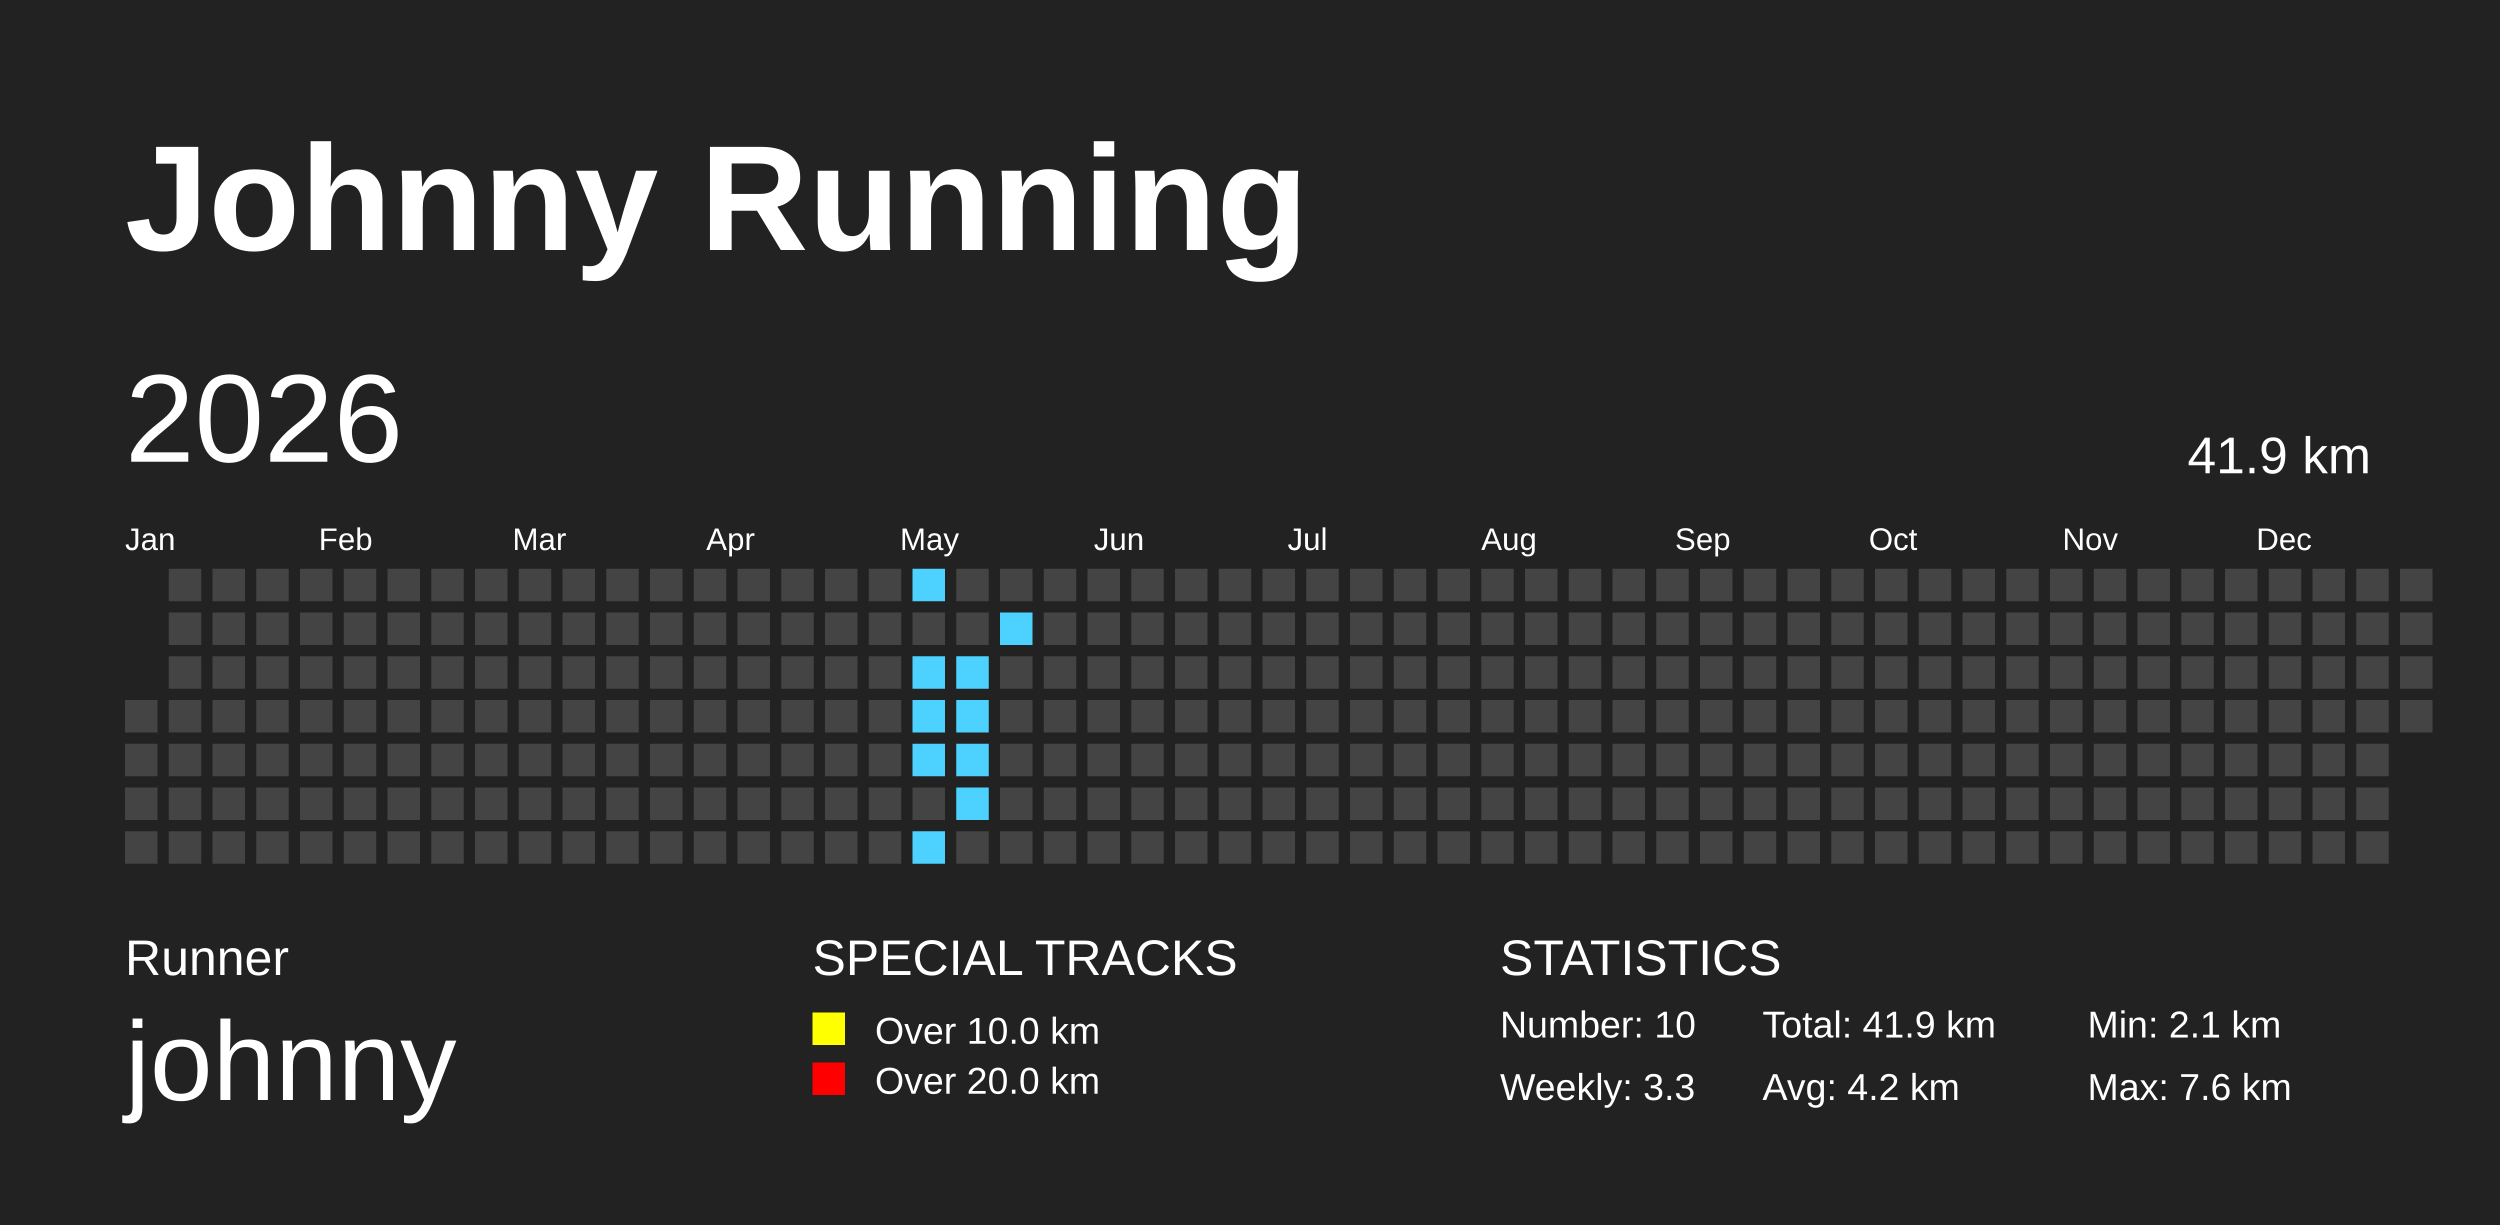
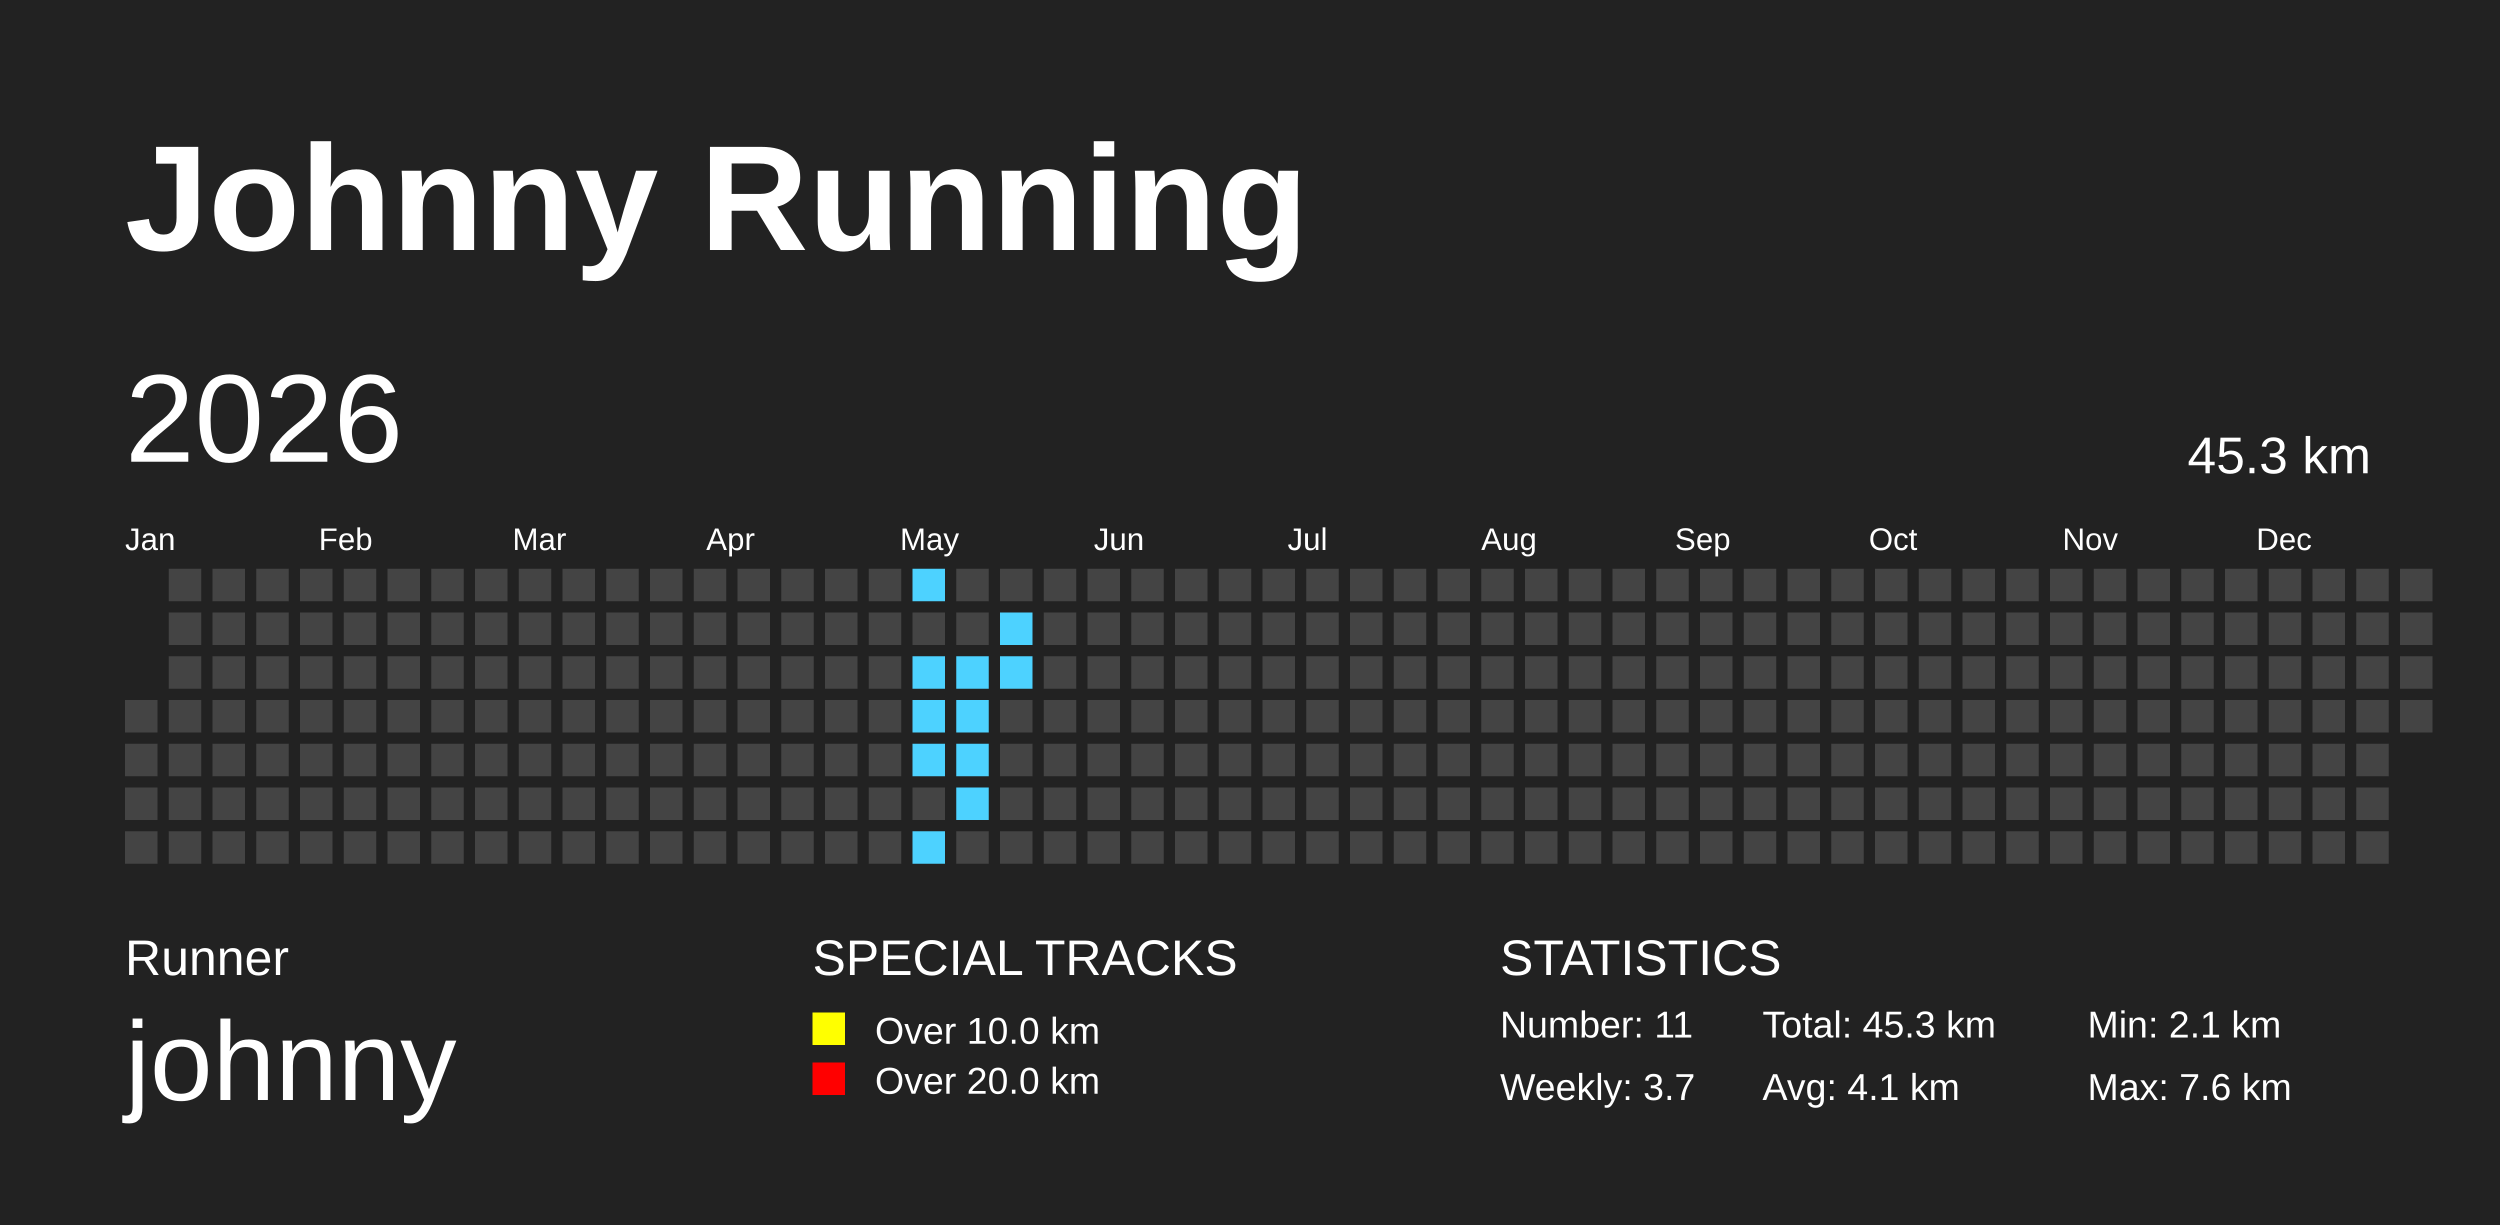
<svg xmlns="http://www.w3.org/2000/svg" baseProfile="full" height="98mm" version="1.1" viewBox="0,0,200,98" width="200mm">
  <defs>
    <pattern height="2" id="indoor-stripe" patternUnits="userSpaceOnUse" width="2">
      <line stroke="white" stroke-opacity="0.45" stroke-width="0.5" x1="0" x2="2" y1="2" y2="0" />
    </pattern>
  </defs>
  <rect fill="#222222" height="98" width="200" x="0" y="0" />
  <text fill="#FFFFFF" style="font-size:12px; font-family:Arial; font-weight:bold;" x="10" y="20">Johnny Running</text>
  <text fill="#FFFFFF" style="font-size:4px; font-family:Arial" x="10" y="78">Runner</text>
  <text fill="#FFFFFF" style="font-size:9px; font-family:Arial" x="10" y="88">johnny</text>
  <text fill="#FFFFFF" style="font-size:4px; font-family:Arial" x="65" y="78">SPECIAL TRACKS</text>
  <rect fill="yellow" height="2.6" width="2.6" x="65" y="81" />
  <text fill="#FFFFFF" style="font-size:3px; font-family:Arial" x="70" y="83.5">Over 10.0 km</text>
  <rect fill="red" height="2.6" width="2.6" x="65" y="85" />
  <text fill="#FFFFFF" style="font-size:3px; font-family:Arial" x="70" y="87.5">Over 20.0 km</text>
  <text fill="#FFFFFF" style="font-size:4px; font-family:Arial" x="120" y="78">STATISTICS</text>
-   <text fill="#FFFFFF" style="font-size:3px; font-family:Arial" x="120" y="83">Number: 10</text>
-   <text fill="#FFFFFF" style="font-size:3px; font-family:Arial" x="120" y="88">Weekly: 3.3</text>
-   <text fill="#FFFFFF" style="font-size:3px; font-family:Arial" x="141" y="83">Total: 41.9 km</text>
-   <text fill="#FFFFFF" style="font-size:3px; font-family:Arial" x="141" y="88">Avg: 4.2 km</text>
+   <text fill="#FFFFFF" style="font-size:3px; font-family:Arial" x="120" y="83">Number: 11</text>
+   <text fill="#FFFFFF" style="font-size:3px; font-family:Arial" x="120" y="88">Weekly: 3.7</text>
+   <text fill="#FFFFFF" style="font-size:3px; font-family:Arial" x="141" y="83">Total: 45.3 km</text>
+   <text fill="#FFFFFF" style="font-size:3px; font-family:Arial" x="141" y="88">Avg: 4.1 km</text>
  <text fill="#FFFFFF" style="font-size:3px; font-family:Arial" x="167" y="83">Min: 2.1 km</text>
  <text fill="#FFFFFF" style="font-size:3px; font-family:Arial" x="167" y="88">Max: 7.6 km</text>
  <text dominant-baseline="hanging" fill="#FFFFFF" style="font-size:10.0px; font-family:Arial;" x="10" y="30">2026</text>
-   <text dominant-baseline="hanging" fill="#FFFFFF" style="font-size:4.125px; font-family:Arial;" x="175" y="35">41.9 km</text>
+   <text dominant-baseline="hanging" fill="#FFFFFF" style="font-size:4.125px; font-family:Arial;" x="175" y="35">45.3 km</text>
  <text fill="#FFFFFF" style="font-size:2.5px; font-family:Arial" x="10.0" y="44">Jan</text>
  <text fill="#FFFFFF" style="font-size:2.5px; font-family:Arial" x="25.5" y="44">Feb</text>
  <text fill="#FFFFFF" style="font-size:2.5px; font-family:Arial" x="41.0" y="44">Mar</text>
  <text fill="#FFFFFF" style="font-size:2.5px; font-family:Arial" x="56.5" y="44">Apr</text>
  <text fill="#FFFFFF" style="font-size:2.5px; font-family:Arial" x="72.0" y="44">May</text>
  <text fill="#FFFFFF" style="font-size:2.5px; font-family:Arial" x="87.5" y="44">Jun</text>
  <text fill="#FFFFFF" style="font-size:2.5px; font-family:Arial" x="103.0" y="44">Jul</text>
  <text fill="#FFFFFF" style="font-size:2.5px; font-family:Arial" x="118.5" y="44">Aug</text>
  <text fill="#FFFFFF" style="font-size:2.5px; font-family:Arial" x="134.0" y="44">Sep</text>
  <text fill="#FFFFFF" style="font-size:2.5px; font-family:Arial" x="149.5" y="44">Oct</text>
  <text fill="#FFFFFF" style="font-size:2.5px; font-family:Arial" x="165.0" y="44">Nov</text>
  <text fill="#FFFFFF" style="font-size:2.5px; font-family:Arial" x="180.5" y="44">Dec</text>
  <rect fill="#444444" height="2.6" width="2.6" x="10.0" y="56.0" />
  <rect fill="#444444" height="2.6" width="2.6" x="10.0" y="59.5" />
  <rect fill="#444444" height="2.6" width="2.6" x="10.0" y="63.0" />
  <rect fill="#444444" height="2.6" width="2.6" x="10.0" y="66.5" />
  <rect fill="#444444" height="2.6" width="2.6" x="13.5" y="45.5" />
  <rect fill="#444444" height="2.6" width="2.6" x="13.5" y="49.0" />
  <rect fill="#444444" height="2.6" width="2.6" x="13.5" y="52.5" />
  <rect fill="#444444" height="2.6" width="2.6" x="13.5" y="56.0" />
  <rect fill="#444444" height="2.6" width="2.6" x="13.5" y="59.5" />
  <rect fill="#444444" height="2.6" width="2.6" x="13.5" y="63.0" />
  <rect fill="#444444" height="2.6" width="2.6" x="13.5" y="66.5" />
  <rect fill="#444444" height="2.6" width="2.6" x="17.0" y="45.5" />
  <rect fill="#444444" height="2.6" width="2.6" x="17.0" y="49.0" />
  <rect fill="#444444" height="2.6" width="2.6" x="17.0" y="52.5" />
  <rect fill="#444444" height="2.6" width="2.6" x="17.0" y="56.0" />
  <rect fill="#444444" height="2.6" width="2.6" x="17.0" y="59.5" />
  <rect fill="#444444" height="2.6" width="2.6" x="17.0" y="63.0" />
  <rect fill="#444444" height="2.6" width="2.6" x="17.0" y="66.5" />
  <rect fill="#444444" height="2.6" width="2.6" x="20.5" y="45.5" />
  <rect fill="#444444" height="2.6" width="2.6" x="20.5" y="49.0" />
  <rect fill="#444444" height="2.6" width="2.6" x="20.5" y="52.5" />
  <rect fill="#444444" height="2.6" width="2.6" x="20.5" y="56.0" />
  <rect fill="#444444" height="2.6" width="2.6" x="20.5" y="59.5" />
  <rect fill="#444444" height="2.6" width="2.6" x="20.5" y="63.0" />
  <rect fill="#444444" height="2.6" width="2.6" x="20.5" y="66.5" />
  <rect fill="#444444" height="2.6" width="2.6" x="24.0" y="45.5" />
  <rect fill="#444444" height="2.6" width="2.6" x="24.0" y="49.0" />
  <rect fill="#444444" height="2.6" width="2.6" x="24.0" y="52.5" />
  <rect fill="#444444" height="2.6" width="2.6" x="24.0" y="56.0" />
  <rect fill="#444444" height="2.6" width="2.6" x="24.0" y="59.5" />
  <rect fill="#444444" height="2.6" width="2.6" x="24.0" y="63.0" />
  <rect fill="#444444" height="2.6" width="2.6" x="24.0" y="66.5" />
  <rect fill="#444444" height="2.6" width="2.6" x="27.5" y="45.5" />
  <rect fill="#444444" height="2.6" width="2.6" x="27.5" y="49.0" />
  <rect fill="#444444" height="2.6" width="2.6" x="27.5" y="52.5" />
  <rect fill="#444444" height="2.6" width="2.6" x="27.5" y="56.0" />
  <rect fill="#444444" height="2.6" width="2.6" x="27.5" y="59.5" />
  <rect fill="#444444" height="2.6" width="2.6" x="27.5" y="63.0" />
  <rect fill="#444444" height="2.6" width="2.6" x="27.5" y="66.5" />
  <rect fill="#444444" height="2.6" width="2.6" x="31.0" y="45.5" />
  <rect fill="#444444" height="2.6" width="2.6" x="31.0" y="49.0" />
  <rect fill="#444444" height="2.6" width="2.6" x="31.0" y="52.5" />
  <rect fill="#444444" height="2.6" width="2.6" x="31.0" y="56.0" />
  <rect fill="#444444" height="2.6" width="2.6" x="31.0" y="59.5" />
  <rect fill="#444444" height="2.6" width="2.6" x="31.0" y="63.0" />
  <rect fill="#444444" height="2.6" width="2.6" x="31.0" y="66.5" />
  <rect fill="#444444" height="2.6" width="2.6" x="34.5" y="45.5" />
  <rect fill="#444444" height="2.6" width="2.6" x="34.5" y="49.0" />
  <rect fill="#444444" height="2.6" width="2.6" x="34.5" y="52.5" />
  <rect fill="#444444" height="2.6" width="2.6" x="34.5" y="56.0" />
  <rect fill="#444444" height="2.6" width="2.6" x="34.5" y="59.5" />
  <rect fill="#444444" height="2.6" width="2.6" x="34.5" y="63.0" />
  <rect fill="#444444" height="2.6" width="2.6" x="34.5" y="66.5" />
  <rect fill="#444444" height="2.6" width="2.6" x="38.0" y="45.5" />
  <rect fill="#444444" height="2.6" width="2.6" x="38.0" y="49.0" />
  <rect fill="#444444" height="2.6" width="2.6" x="38.0" y="52.5" />
  <rect fill="#444444" height="2.6" width="2.6" x="38.0" y="56.0" />
  <rect fill="#444444" height="2.6" width="2.6" x="38.0" y="59.5" />
  <rect fill="#444444" height="2.6" width="2.6" x="38.0" y="63.0" />
  <rect fill="#444444" height="2.6" width="2.6" x="38.0" y="66.5" />
  <rect fill="#444444" height="2.6" width="2.6" x="41.5" y="45.5" />
  <rect fill="#444444" height="2.6" width="2.6" x="41.5" y="49.0" />
  <rect fill="#444444" height="2.6" width="2.6" x="41.5" y="52.5" />
  <rect fill="#444444" height="2.6" width="2.6" x="41.5" y="56.0" />
  <rect fill="#444444" height="2.6" width="2.6" x="41.5" y="59.5" />
  <rect fill="#444444" height="2.6" width="2.6" x="41.5" y="63.0" />
  <rect fill="#444444" height="2.6" width="2.6" x="41.5" y="66.5" />
  <rect fill="#444444" height="2.6" width="2.6" x="45.0" y="45.5" />
  <rect fill="#444444" height="2.6" width="2.6" x="45.0" y="49.0" />
  <rect fill="#444444" height="2.6" width="2.6" x="45.0" y="52.5" />
  <rect fill="#444444" height="2.6" width="2.6" x="45.0" y="56.0" />
  <rect fill="#444444" height="2.6" width="2.6" x="45.0" y="59.5" />
  <rect fill="#444444" height="2.6" width="2.6" x="45.0" y="63.0" />
  <rect fill="#444444" height="2.6" width="2.6" x="45.0" y="66.5" />
  <rect fill="#444444" height="2.6" width="2.6" x="48.5" y="45.5" />
  <rect fill="#444444" height="2.6" width="2.6" x="48.5" y="49.0" />
  <rect fill="#444444" height="2.6" width="2.6" x="48.5" y="52.5" />
  <rect fill="#444444" height="2.6" width="2.6" x="48.5" y="56.0" />
  <rect fill="#444444" height="2.6" width="2.6" x="48.5" y="59.5" />
  <rect fill="#444444" height="2.6" width="2.6" x="48.5" y="63.0" />
  <rect fill="#444444" height="2.6" width="2.6" x="48.5" y="66.5" />
  <rect fill="#444444" height="2.6" width="2.6" x="52.0" y="45.5" />
  <rect fill="#444444" height="2.6" width="2.6" x="52.0" y="49.0" />
  <rect fill="#444444" height="2.6" width="2.6" x="52.0" y="52.5" />
  <rect fill="#444444" height="2.6" width="2.6" x="52.0" y="56.0" />
  <rect fill="#444444" height="2.6" width="2.6" x="52.0" y="59.5" />
  <rect fill="#444444" height="2.6" width="2.6" x="52.0" y="63.0" />
  <rect fill="#444444" height="2.6" width="2.6" x="52.0" y="66.5" />
  <rect fill="#444444" height="2.6" width="2.6" x="55.5" y="45.5" />
  <rect fill="#444444" height="2.6" width="2.6" x="55.5" y="49.0" />
  <rect fill="#444444" height="2.6" width="2.6" x="55.5" y="52.5" />
  <rect fill="#444444" height="2.6" width="2.6" x="55.5" y="56.0" />
  <rect fill="#444444" height="2.6" width="2.6" x="55.5" y="59.5" />
  <rect fill="#444444" height="2.6" width="2.6" x="55.5" y="63.0" />
  <rect fill="#444444" height="2.6" width="2.6" x="55.5" y="66.5" />
  <rect fill="#444444" height="2.6" width="2.6" x="59.0" y="45.5" />
  <rect fill="#444444" height="2.6" width="2.6" x="59.0" y="49.0" />
  <rect fill="#444444" height="2.6" width="2.6" x="59.0" y="52.5" />
  <rect fill="#444444" height="2.6" width="2.6" x="59.0" y="56.0" />
  <rect fill="#444444" height="2.6" width="2.6" x="59.0" y="59.5" />
  <rect fill="#444444" height="2.6" width="2.6" x="59.0" y="63.0" />
  <rect fill="#444444" height="2.6" width="2.6" x="59.0" y="66.5" />
  <rect fill="#444444" height="2.6" width="2.6" x="62.5" y="45.5" />
  <rect fill="#444444" height="2.6" width="2.6" x="62.5" y="49.0" />
  <rect fill="#444444" height="2.6" width="2.6" x="62.5" y="52.5" />
  <rect fill="#444444" height="2.6" width="2.6" x="62.5" y="56.0" />
  <rect fill="#444444" height="2.6" width="2.6" x="62.5" y="59.5" />
  <rect fill="#444444" height="2.6" width="2.6" x="62.5" y="63.0" />
  <rect fill="#444444" height="2.6" width="2.6" x="62.5" y="66.5" />
  <rect fill="#444444" height="2.6" width="2.6" x="66.0" y="45.5" />
  <rect fill="#444444" height="2.6" width="2.6" x="66.0" y="49.0" />
  <rect fill="#444444" height="2.6" width="2.6" x="66.0" y="52.5" />
  <rect fill="#444444" height="2.6" width="2.6" x="66.0" y="56.0" />
  <rect fill="#444444" height="2.6" width="2.6" x="66.0" y="59.5" />
  <rect fill="#444444" height="2.6" width="2.6" x="66.0" y="63.0" />
  <rect fill="#444444" height="2.6" width="2.6" x="66.0" y="66.5" />
  <rect fill="#444444" height="2.6" width="2.6" x="69.5" y="45.5" />
  <rect fill="#444444" height="2.6" width="2.6" x="69.5" y="49.0" />
  <rect fill="#444444" height="2.6" width="2.6" x="69.5" y="52.5" />
  <rect fill="#444444" height="2.6" width="2.6" x="69.5" y="56.0" />
  <rect fill="#444444" height="2.6" width="2.6" x="69.5" y="59.5" />
  <rect fill="#444444" height="2.6" width="2.6" x="69.5" y="63.0" />
  <rect fill="#444444" height="2.6" width="2.6" x="69.5" y="66.5" />
  <rect fill="#4DD2FF" height="2.6" width="2.6" x="73.0" y="45.5" />
  <rect fill="#444444" height="2.6" width="2.6" x="73.0" y="49.0" />
  <rect fill="#4DD2FF" height="2.6" width="2.6" x="73.0" y="52.5" />
  <rect fill="#4DD2FF" height="2.6" width="2.6" x="73.0" y="56.0" />
  <rect fill="#4DD2FF" height="2.6" width="2.6" x="73.0" y="59.5" />
  <rect fill="#444444" height="2.6" width="2.6" x="73.0" y="63.0" />
  <rect fill="#4DD2FF" height="2.6" width="2.6" x="73.0" y="66.5" />
  <rect fill="#444444" height="2.6" width="2.6" x="76.5" y="45.5" />
  <rect fill="#444444" height="2.6" width="2.6" x="76.5" y="49.0" />
  <rect fill="#4DD2FF" height="2.6" width="2.6" x="76.5" y="52.5" />
  <rect fill="#4DD2FF" height="2.6" width="2.6" x="76.5" y="56.0" />
  <rect fill="#4DD2FF" height="2.6" width="2.6" x="76.5" y="59.5" />
  <rect fill="#4DD2FF" height="2.6" width="2.6" x="76.5" y="63.0" />
  <rect fill="#444444" height="2.6" width="2.6" x="76.5" y="66.5" />
  <rect fill="#444444" height="2.6" width="2.6" x="80.0" y="45.5" />
  <rect fill="#4DD2FF" height="2.6" width="2.6" x="80.0" y="49.0" />
-   <rect fill="#444444" height="2.6" width="2.6" x="80.0" y="52.5" />
+   <rect fill="#4DD2FF" height="2.6" width="2.6" x="80.0" y="52.5" />
  <rect fill="#444444" height="2.6" width="2.6" x="80.0" y="56.0" />
  <rect fill="#444444" height="2.6" width="2.6" x="80.0" y="59.5" />
  <rect fill="#444444" height="2.6" width="2.6" x="80.0" y="63.0" />
  <rect fill="#444444" height="2.6" width="2.6" x="80.0" y="66.5" />
  <rect fill="#444444" height="2.6" width="2.6" x="83.5" y="45.5" />
  <rect fill="#444444" height="2.6" width="2.6" x="83.5" y="49.0" />
  <rect fill="#444444" height="2.6" width="2.6" x="83.5" y="52.5" />
  <rect fill="#444444" height="2.6" width="2.6" x="83.5" y="56.0" />
  <rect fill="#444444" height="2.6" width="2.6" x="83.5" y="59.5" />
  <rect fill="#444444" height="2.6" width="2.6" x="83.5" y="63.0" />
  <rect fill="#444444" height="2.6" width="2.6" x="83.5" y="66.5" />
  <rect fill="#444444" height="2.6" width="2.6" x="87.0" y="45.5" />
  <rect fill="#444444" height="2.6" width="2.6" x="87.0" y="49.0" />
  <rect fill="#444444" height="2.6" width="2.6" x="87.0" y="52.5" />
  <rect fill="#444444" height="2.6" width="2.6" x="87.0" y="56.0" />
  <rect fill="#444444" height="2.6" width="2.6" x="87.0" y="59.5" />
  <rect fill="#444444" height="2.6" width="2.6" x="87.0" y="63.0" />
  <rect fill="#444444" height="2.6" width="2.6" x="87.0" y="66.5" />
  <rect fill="#444444" height="2.6" width="2.6" x="90.5" y="45.5" />
  <rect fill="#444444" height="2.6" width="2.6" x="90.5" y="49.0" />
  <rect fill="#444444" height="2.6" width="2.6" x="90.5" y="52.5" />
  <rect fill="#444444" height="2.6" width="2.6" x="90.5" y="56.0" />
  <rect fill="#444444" height="2.6" width="2.6" x="90.5" y="59.5" />
  <rect fill="#444444" height="2.6" width="2.6" x="90.5" y="63.0" />
  <rect fill="#444444" height="2.6" width="2.6" x="90.5" y="66.5" />
  <rect fill="#444444" height="2.6" width="2.6" x="94.0" y="45.5" />
  <rect fill="#444444" height="2.6" width="2.6" x="94.0" y="49.0" />
  <rect fill="#444444" height="2.6" width="2.6" x="94.0" y="52.5" />
  <rect fill="#444444" height="2.6" width="2.6" x="94.0" y="56.0" />
  <rect fill="#444444" height="2.6" width="2.6" x="94.0" y="59.5" />
  <rect fill="#444444" height="2.6" width="2.6" x="94.0" y="63.0" />
  <rect fill="#444444" height="2.6" width="2.6" x="94.0" y="66.5" />
  <rect fill="#444444" height="2.6" width="2.6" x="97.5" y="45.5" />
  <rect fill="#444444" height="2.6" width="2.6" x="97.5" y="49.0" />
  <rect fill="#444444" height="2.6" width="2.6" x="97.5" y="52.5" />
  <rect fill="#444444" height="2.6" width="2.6" x="97.5" y="56.0" />
  <rect fill="#444444" height="2.6" width="2.6" x="97.5" y="59.5" />
  <rect fill="#444444" height="2.6" width="2.6" x="97.5" y="63.0" />
  <rect fill="#444444" height="2.6" width="2.6" x="97.5" y="66.5" />
  <rect fill="#444444" height="2.6" width="2.6" x="101.0" y="45.5" />
  <rect fill="#444444" height="2.6" width="2.6" x="101.0" y="49.0" />
  <rect fill="#444444" height="2.6" width="2.6" x="101.0" y="52.5" />
  <rect fill="#444444" height="2.6" width="2.6" x="101.0" y="56.0" />
  <rect fill="#444444" height="2.6" width="2.6" x="101.0" y="59.5" />
  <rect fill="#444444" height="2.6" width="2.6" x="101.0" y="63.0" />
  <rect fill="#444444" height="2.6" width="2.6" x="101.0" y="66.5" />
  <rect fill="#444444" height="2.6" width="2.6" x="104.5" y="45.5" />
  <rect fill="#444444" height="2.6" width="2.6" x="104.5" y="49.0" />
  <rect fill="#444444" height="2.6" width="2.6" x="104.5" y="52.5" />
  <rect fill="#444444" height="2.6" width="2.6" x="104.5" y="56.0" />
  <rect fill="#444444" height="2.6" width="2.6" x="104.5" y="59.5" />
  <rect fill="#444444" height="2.6" width="2.6" x="104.5" y="63.0" />
  <rect fill="#444444" height="2.6" width="2.6" x="104.5" y="66.5" />
  <rect fill="#444444" height="2.6" width="2.6" x="108.0" y="45.5" />
  <rect fill="#444444" height="2.6" width="2.6" x="108.0" y="49.0" />
  <rect fill="#444444" height="2.6" width="2.6" x="108.0" y="52.5" />
  <rect fill="#444444" height="2.6" width="2.6" x="108.0" y="56.0" />
  <rect fill="#444444" height="2.6" width="2.6" x="108.0" y="59.5" />
  <rect fill="#444444" height="2.6" width="2.6" x="108.0" y="63.0" />
  <rect fill="#444444" height="2.6" width="2.6" x="108.0" y="66.5" />
  <rect fill="#444444" height="2.6" width="2.6" x="111.5" y="45.5" />
  <rect fill="#444444" height="2.6" width="2.6" x="111.5" y="49.0" />
  <rect fill="#444444" height="2.6" width="2.6" x="111.5" y="52.5" />
  <rect fill="#444444" height="2.6" width="2.6" x="111.5" y="56.0" />
  <rect fill="#444444" height="2.6" width="2.6" x="111.5" y="59.5" />
  <rect fill="#444444" height="2.6" width="2.6" x="111.5" y="63.0" />
  <rect fill="#444444" height="2.6" width="2.6" x="111.5" y="66.5" />
  <rect fill="#444444" height="2.6" width="2.6" x="115.0" y="45.5" />
  <rect fill="#444444" height="2.6" width="2.6" x="115.0" y="49.0" />
  <rect fill="#444444" height="2.6" width="2.6" x="115.0" y="52.5" />
  <rect fill="#444444" height="2.6" width="2.6" x="115.0" y="56.0" />
  <rect fill="#444444" height="2.6" width="2.6" x="115.0" y="59.5" />
  <rect fill="#444444" height="2.6" width="2.6" x="115.0" y="63.0" />
  <rect fill="#444444" height="2.6" width="2.6" x="115.0" y="66.5" />
  <rect fill="#444444" height="2.6" width="2.6" x="118.5" y="45.5" />
  <rect fill="#444444" height="2.6" width="2.6" x="118.5" y="49.0" />
  <rect fill="#444444" height="2.6" width="2.6" x="118.5" y="52.5" />
  <rect fill="#444444" height="2.6" width="2.6" x="118.5" y="56.0" />
  <rect fill="#444444" height="2.6" width="2.6" x="118.5" y="59.5" />
  <rect fill="#444444" height="2.6" width="2.6" x="118.5" y="63.0" />
  <rect fill="#444444" height="2.6" width="2.6" x="118.5" y="66.5" />
  <rect fill="#444444" height="2.6" width="2.6" x="122.0" y="45.5" />
  <rect fill="#444444" height="2.6" width="2.6" x="122.0" y="49.0" />
  <rect fill="#444444" height="2.6" width="2.6" x="122.0" y="52.5" />
  <rect fill="#444444" height="2.6" width="2.6" x="122.0" y="56.0" />
  <rect fill="#444444" height="2.6" width="2.6" x="122.0" y="59.5" />
  <rect fill="#444444" height="2.6" width="2.6" x="122.0" y="63.0" />
  <rect fill="#444444" height="2.6" width="2.6" x="122.0" y="66.5" />
  <rect fill="#444444" height="2.6" width="2.6" x="125.5" y="45.5" />
  <rect fill="#444444" height="2.6" width="2.6" x="125.5" y="49.0" />
  <rect fill="#444444" height="2.6" width="2.6" x="125.5" y="52.5" />
  <rect fill="#444444" height="2.6" width="2.6" x="125.5" y="56.0" />
  <rect fill="#444444" height="2.6" width="2.6" x="125.5" y="59.5" />
  <rect fill="#444444" height="2.6" width="2.6" x="125.5" y="63.0" />
  <rect fill="#444444" height="2.6" width="2.6" x="125.5" y="66.5" />
  <rect fill="#444444" height="2.6" width="2.6" x="129.0" y="45.5" />
  <rect fill="#444444" height="2.6" width="2.6" x="129.0" y="49.0" />
  <rect fill="#444444" height="2.6" width="2.6" x="129.0" y="52.5" />
  <rect fill="#444444" height="2.6" width="2.6" x="129.0" y="56.0" />
  <rect fill="#444444" height="2.6" width="2.6" x="129.0" y="59.5" />
  <rect fill="#444444" height="2.6" width="2.6" x="129.0" y="63.0" />
  <rect fill="#444444" height="2.6" width="2.6" x="129.0" y="66.5" />
  <rect fill="#444444" height="2.6" width="2.6" x="132.5" y="45.5" />
  <rect fill="#444444" height="2.6" width="2.6" x="132.5" y="49.0" />
  <rect fill="#444444" height="2.6" width="2.6" x="132.5" y="52.5" />
  <rect fill="#444444" height="2.6" width="2.6" x="132.5" y="56.0" />
  <rect fill="#444444" height="2.6" width="2.6" x="132.5" y="59.5" />
  <rect fill="#444444" height="2.6" width="2.6" x="132.5" y="63.0" />
  <rect fill="#444444" height="2.6" width="2.6" x="132.5" y="66.5" />
  <rect fill="#444444" height="2.6" width="2.6" x="136.0" y="45.5" />
  <rect fill="#444444" height="2.6" width="2.6" x="136.0" y="49.0" />
  <rect fill="#444444" height="2.6" width="2.6" x="136.0" y="52.5" />
  <rect fill="#444444" height="2.6" width="2.6" x="136.0" y="56.0" />
  <rect fill="#444444" height="2.6" width="2.6" x="136.0" y="59.5" />
  <rect fill="#444444" height="2.6" width="2.6" x="136.0" y="63.0" />
  <rect fill="#444444" height="2.6" width="2.6" x="136.0" y="66.5" />
  <rect fill="#444444" height="2.6" width="2.6" x="139.5" y="45.5" />
  <rect fill="#444444" height="2.6" width="2.6" x="139.5" y="49.0" />
  <rect fill="#444444" height="2.6" width="2.6" x="139.5" y="52.5" />
  <rect fill="#444444" height="2.6" width="2.6" x="139.5" y="56.0" />
  <rect fill="#444444" height="2.6" width="2.6" x="139.5" y="59.5" />
  <rect fill="#444444" height="2.6" width="2.6" x="139.5" y="63.0" />
  <rect fill="#444444" height="2.6" width="2.6" x="139.5" y="66.5" />
  <rect fill="#444444" height="2.6" width="2.6" x="143.0" y="45.5" />
  <rect fill="#444444" height="2.6" width="2.6" x="143.0" y="49.0" />
  <rect fill="#444444" height="2.6" width="2.6" x="143.0" y="52.5" />
  <rect fill="#444444" height="2.6" width="2.6" x="143.0" y="56.0" />
  <rect fill="#444444" height="2.6" width="2.6" x="143.0" y="59.5" />
  <rect fill="#444444" height="2.6" width="2.6" x="143.0" y="63.0" />
  <rect fill="#444444" height="2.6" width="2.6" x="143.0" y="66.5" />
  <rect fill="#444444" height="2.6" width="2.6" x="146.5" y="45.5" />
  <rect fill="#444444" height="2.6" width="2.6" x="146.5" y="49.0" />
  <rect fill="#444444" height="2.6" width="2.6" x="146.5" y="52.5" />
  <rect fill="#444444" height="2.6" width="2.6" x="146.5" y="56.0" />
  <rect fill="#444444" height="2.6" width="2.6" x="146.5" y="59.5" />
  <rect fill="#444444" height="2.6" width="2.6" x="146.5" y="63.0" />
  <rect fill="#444444" height="2.6" width="2.6" x="146.5" y="66.5" />
  <rect fill="#444444" height="2.6" width="2.6" x="150.0" y="45.5" />
  <rect fill="#444444" height="2.6" width="2.6" x="150.0" y="49.0" />
  <rect fill="#444444" height="2.6" width="2.6" x="150.0" y="52.5" />
  <rect fill="#444444" height="2.6" width="2.6" x="150.0" y="56.0" />
  <rect fill="#444444" height="2.6" width="2.6" x="150.0" y="59.5" />
  <rect fill="#444444" height="2.6" width="2.6" x="150.0" y="63.0" />
  <rect fill="#444444" height="2.6" width="2.6" x="150.0" y="66.5" />
  <rect fill="#444444" height="2.6" width="2.6" x="153.5" y="45.5" />
  <rect fill="#444444" height="2.6" width="2.6" x="153.5" y="49.0" />
  <rect fill="#444444" height="2.6" width="2.6" x="153.5" y="52.5" />
  <rect fill="#444444" height="2.6" width="2.6" x="153.5" y="56.0" />
  <rect fill="#444444" height="2.6" width="2.6" x="153.5" y="59.5" />
  <rect fill="#444444" height="2.6" width="2.6" x="153.5" y="63.0" />
  <rect fill="#444444" height="2.6" width="2.6" x="153.5" y="66.5" />
  <rect fill="#444444" height="2.6" width="2.6" x="157.0" y="45.5" />
  <rect fill="#444444" height="2.6" width="2.6" x="157.0" y="49.0" />
  <rect fill="#444444" height="2.6" width="2.6" x="157.0" y="52.5" />
  <rect fill="#444444" height="2.6" width="2.6" x="157.0" y="56.0" />
  <rect fill="#444444" height="2.6" width="2.6" x="157.0" y="59.5" />
  <rect fill="#444444" height="2.6" width="2.6" x="157.0" y="63.0" />
  <rect fill="#444444" height="2.6" width="2.6" x="157.0" y="66.5" />
  <rect fill="#444444" height="2.6" width="2.6" x="160.5" y="45.5" />
  <rect fill="#444444" height="2.6" width="2.6" x="160.5" y="49.0" />
  <rect fill="#444444" height="2.6" width="2.6" x="160.5" y="52.5" />
  <rect fill="#444444" height="2.6" width="2.6" x="160.5" y="56.0" />
  <rect fill="#444444" height="2.6" width="2.6" x="160.5" y="59.5" />
  <rect fill="#444444" height="2.6" width="2.6" x="160.5" y="63.0" />
  <rect fill="#444444" height="2.6" width="2.6" x="160.5" y="66.5" />
  <rect fill="#444444" height="2.6" width="2.6" x="164.0" y="45.5" />
  <rect fill="#444444" height="2.6" width="2.6" x="164.0" y="49.0" />
  <rect fill="#444444" height="2.6" width="2.6" x="164.0" y="52.5" />
  <rect fill="#444444" height="2.6" width="2.6" x="164.0" y="56.0" />
  <rect fill="#444444" height="2.6" width="2.6" x="164.0" y="59.5" />
  <rect fill="#444444" height="2.6" width="2.6" x="164.0" y="63.0" />
  <rect fill="#444444" height="2.6" width="2.6" x="164.0" y="66.5" />
  <rect fill="#444444" height="2.6" width="2.6" x="167.5" y="45.5" />
  <rect fill="#444444" height="2.6" width="2.6" x="167.5" y="49.0" />
  <rect fill="#444444" height="2.6" width="2.6" x="167.5" y="52.5" />
  <rect fill="#444444" height="2.6" width="2.6" x="167.5" y="56.0" />
  <rect fill="#444444" height="2.6" width="2.6" x="167.5" y="59.5" />
  <rect fill="#444444" height="2.6" width="2.6" x="167.5" y="63.0" />
  <rect fill="#444444" height="2.6" width="2.6" x="167.5" y="66.5" />
  <rect fill="#444444" height="2.6" width="2.6" x="171.0" y="45.5" />
  <rect fill="#444444" height="2.6" width="2.6" x="171.0" y="49.0" />
  <rect fill="#444444" height="2.6" width="2.6" x="171.0" y="52.5" />
  <rect fill="#444444" height="2.6" width="2.6" x="171.0" y="56.0" />
  <rect fill="#444444" height="2.6" width="2.6" x="171.0" y="59.5" />
  <rect fill="#444444" height="2.6" width="2.6" x="171.0" y="63.0" />
  <rect fill="#444444" height="2.6" width="2.6" x="171.0" y="66.5" />
  <rect fill="#444444" height="2.6" width="2.6" x="174.5" y="45.5" />
  <rect fill="#444444" height="2.6" width="2.6" x="174.5" y="49.0" />
  <rect fill="#444444" height="2.6" width="2.6" x="174.5" y="52.5" />
  <rect fill="#444444" height="2.6" width="2.6" x="174.5" y="56.0" />
  <rect fill="#444444" height="2.6" width="2.6" x="174.5" y="59.5" />
  <rect fill="#444444" height="2.6" width="2.6" x="174.5" y="63.0" />
  <rect fill="#444444" height="2.6" width="2.6" x="174.5" y="66.5" />
  <rect fill="#444444" height="2.6" width="2.6" x="178.0" y="45.5" />
  <rect fill="#444444" height="2.6" width="2.6" x="178.0" y="49.0" />
  <rect fill="#444444" height="2.6" width="2.6" x="178.0" y="52.5" />
  <rect fill="#444444" height="2.6" width="2.6" x="178.0" y="56.0" />
  <rect fill="#444444" height="2.6" width="2.6" x="178.0" y="59.5" />
  <rect fill="#444444" height="2.6" width="2.6" x="178.0" y="63.0" />
  <rect fill="#444444" height="2.6" width="2.6" x="178.0" y="66.5" />
  <rect fill="#444444" height="2.6" width="2.6" x="181.5" y="45.5" />
  <rect fill="#444444" height="2.6" width="2.6" x="181.5" y="49.0" />
  <rect fill="#444444" height="2.6" width="2.6" x="181.5" y="52.5" />
  <rect fill="#444444" height="2.6" width="2.6" x="181.5" y="56.0" />
  <rect fill="#444444" height="2.6" width="2.6" x="181.5" y="59.5" />
  <rect fill="#444444" height="2.6" width="2.6" x="181.5" y="63.0" />
  <rect fill="#444444" height="2.6" width="2.6" x="181.5" y="66.5" />
  <rect fill="#444444" height="2.6" width="2.6" x="185.0" y="45.5" />
  <rect fill="#444444" height="2.6" width="2.6" x="185.0" y="49.0" />
  <rect fill="#444444" height="2.6" width="2.6" x="185.0" y="52.5" />
  <rect fill="#444444" height="2.6" width="2.6" x="185.0" y="56.0" />
  <rect fill="#444444" height="2.6" width="2.6" x="185.0" y="59.5" />
  <rect fill="#444444" height="2.6" width="2.6" x="185.0" y="63.0" />
  <rect fill="#444444" height="2.6" width="2.6" x="185.0" y="66.5" />
  <rect fill="#444444" height="2.6" width="2.6" x="188.5" y="45.5" />
  <rect fill="#444444" height="2.6" width="2.6" x="188.5" y="49.0" />
  <rect fill="#444444" height="2.6" width="2.6" x="188.5" y="52.5" />
  <rect fill="#444444" height="2.6" width="2.6" x="188.5" y="56.0" />
  <rect fill="#444444" height="2.6" width="2.6" x="188.5" y="59.5" />
  <rect fill="#444444" height="2.6" width="2.6" x="188.5" y="63.0" />
  <rect fill="#444444" height="2.6" width="2.6" x="188.5" y="66.5" />
  <rect fill="#444444" height="2.6" width="2.6" x="192.0" y="45.5" />
  <rect fill="#444444" height="2.6" width="2.6" x="192.0" y="49.0" />
  <rect fill="#444444" height="2.6" width="2.6" x="192.0" y="52.5" />
  <rect fill="#444444" height="2.6" width="2.6" x="192.0" y="56.0" />
</svg>
